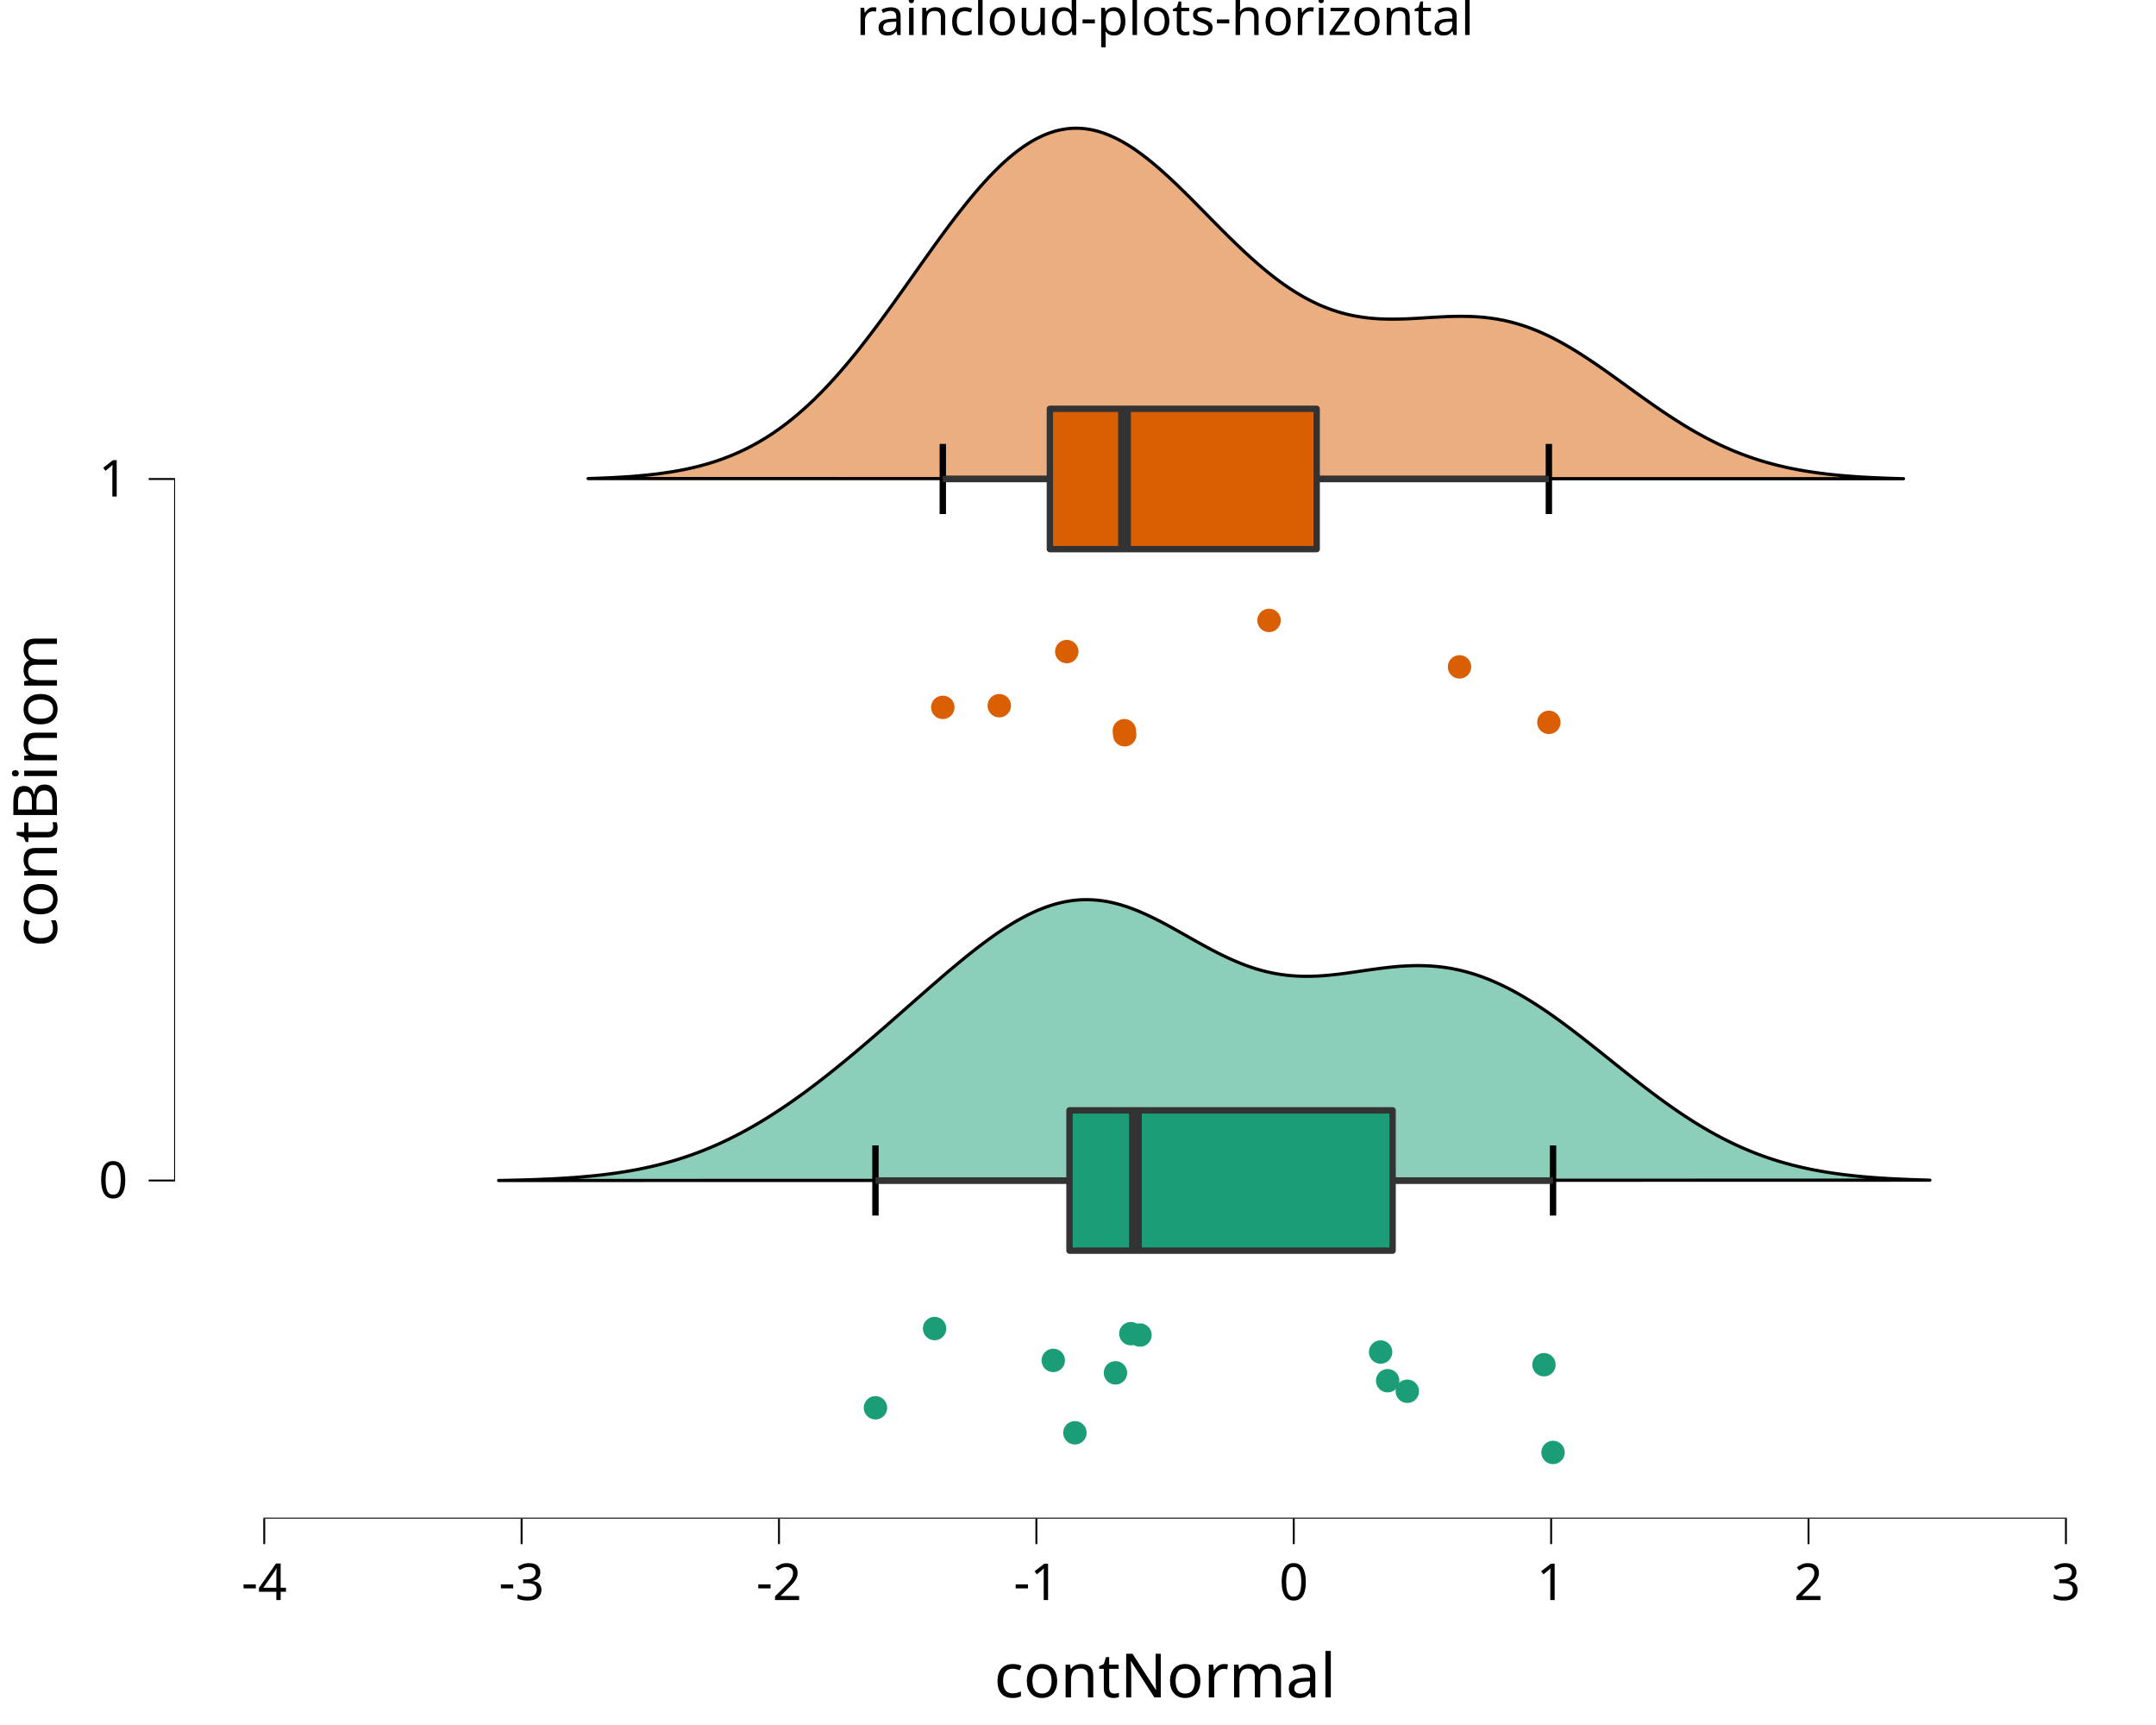
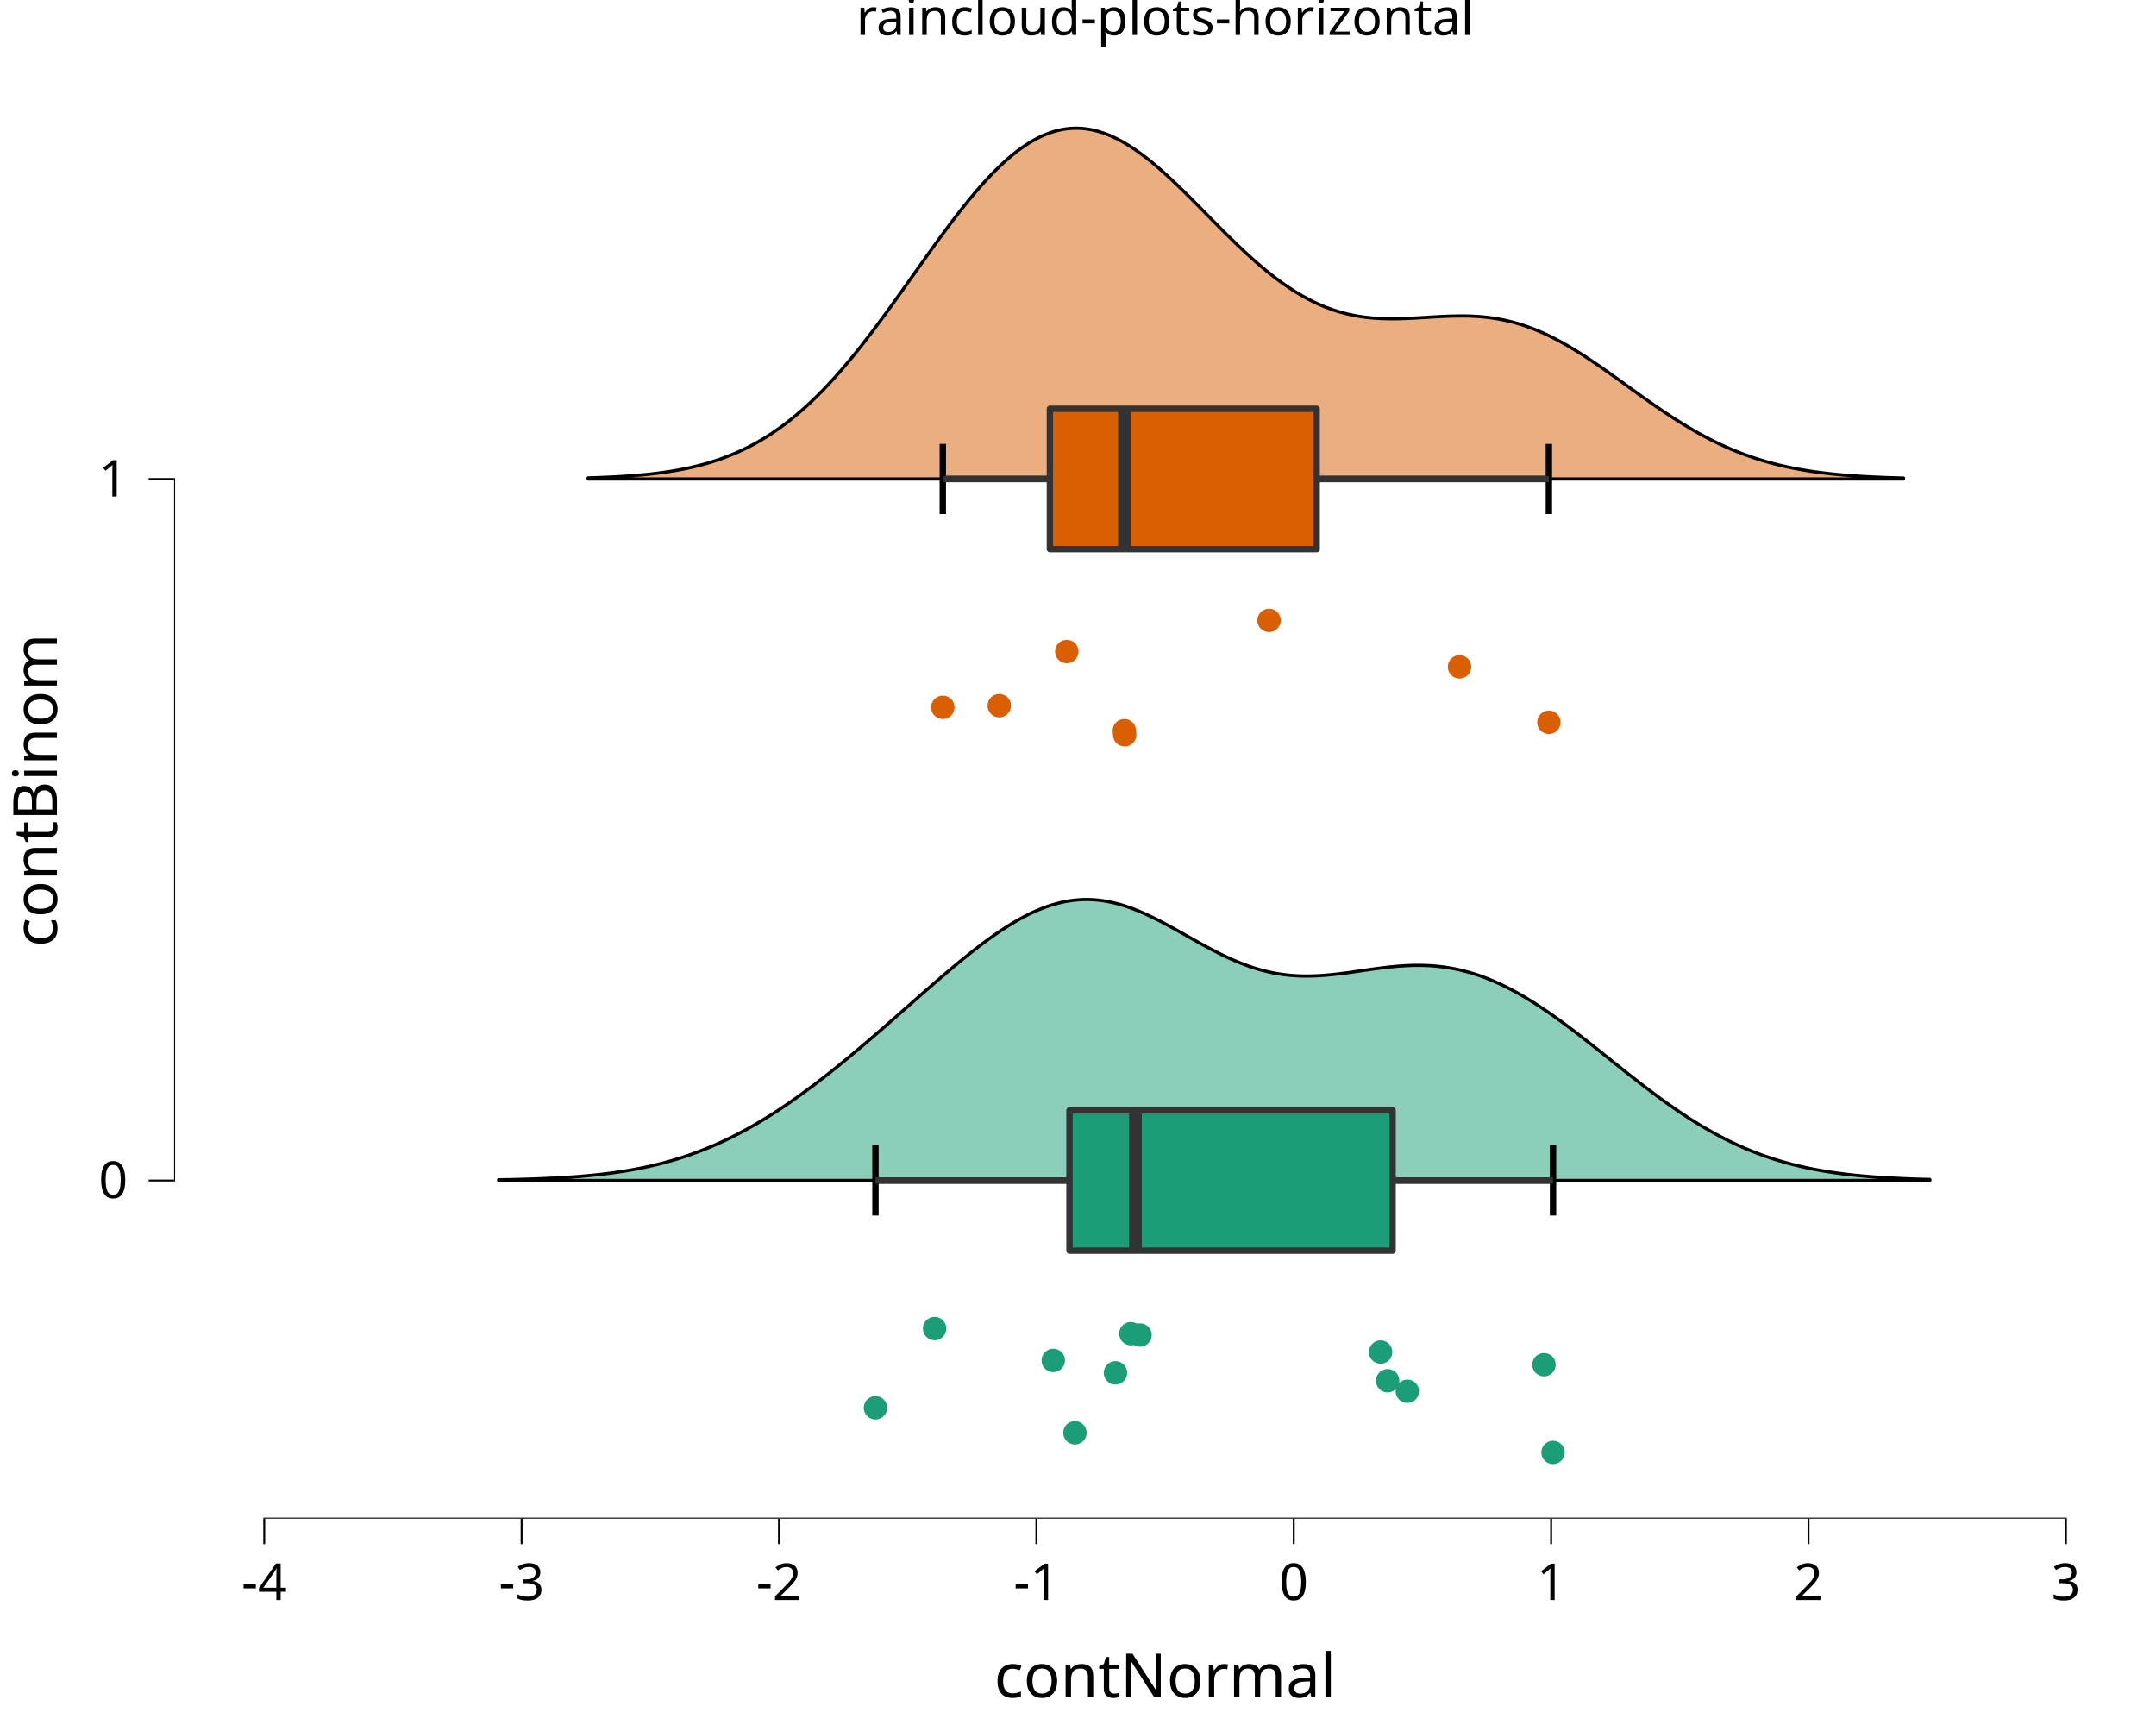
<svg xmlns="http://www.w3.org/2000/svg" class="svglite" data-engine-version="2.0" width="720.00pt" height="576.00pt" viewBox="0 0 720.00 576.00">
  <defs>
    <style type="text/css">
    .svglite line, .svglite polyline, .svglite polygon, .svglite path, .svglite rect, .svglite circle {
      fill: none;
      stroke: #000000;
      stroke-linecap: round;
      stroke-linejoin: round;
      stroke-miterlimit: 10.00;
    }
  </style>
  </defs>
  <rect width="100%" height="100%" style="stroke: none; fill: #FFFFFF;" />
  <defs>
    <clipPath id="cpMC4wMHw3MjAuMDB8MC4wMHw1NzYuMDA=">
      <rect x="0.00" y="0.00" width="720.00" height="576.00" />
    </clipPath>
  </defs>
  <g clip-path="url(#cpMC4wMHw3MjAuMDB8MC4wMHw1NzYuMDA=)">
    <rect x="0.00" y="0.00" width="720.00" height="576.00" style="stroke-width: 10.67; stroke: none;" />
  </g>
  <defs>
    <clipPath id="cpNTguMTV8NzIwLjAwfDIwLjcxfDUwNy4wOQ==">
      <rect x="58.15" y="20.71" width="661.85" height="486.39" />
    </clipPath>
  </defs>
  <g clip-path="url(#cpNTguMTV8NzIwLjAwfDIwLjcxfDUwNy4wOQ==)">
    <rect x="58.15" y="20.71" width="661.85" height="486.39" style="stroke-width: 10.67; stroke: none;" />
    <circle cx="517.25" cy="241.20" r="3.56" style="stroke-width: 0.71; stroke: #D95F02; fill: #D95F02;" />
    <circle cx="314.85" cy="236.20" r="3.56" style="stroke-width: 0.71; stroke: #D95F02; fill: #D95F02;" />
    <circle cx="463.41" cy="461.04" r="3.56" style="stroke-width: 0.71; stroke: #1B9E77; fill: #1B9E77;" />
    <circle cx="377.65" cy="445.33" r="3.56" style="stroke-width: 0.71; stroke: #1B9E77; fill: #1B9E77;" />
    <circle cx="358.97" cy="478.43" r="3.56" style="stroke-width: 0.71; stroke: #1B9E77; fill: #1B9E77;" />
    <circle cx="380.70" cy="445.79" r="3.56" style="stroke-width: 0.71; stroke: #1B9E77; fill: #1B9E77;" />
    <circle cx="312.11" cy="443.62" r="3.56" style="stroke-width: 0.71; stroke: #1B9E77; fill: #1B9E77;" />
    <circle cx="487.41" cy="222.68" r="3.56" style="stroke-width: 0.71; stroke: #D95F02; fill: #D95F02;" />
    <circle cx="372.51" cy="458.41" r="3.56" style="stroke-width: 0.71; stroke: #1B9E77; fill: #1B9E77;" />
    <circle cx="518.64" cy="484.99" r="3.56" style="stroke-width: 0.71; stroke: #1B9E77; fill: #1B9E77;" />
    <circle cx="375.47" cy="243.99" r="3.56" style="stroke-width: 0.71; stroke: #D95F02; fill: #D95F02;" />
    <circle cx="375.59" cy="245.36" r="3.56" style="stroke-width: 0.71; stroke: #D95F02; fill: #D95F02;" />
    <circle cx="515.61" cy="455.69" r="3.56" style="stroke-width: 0.71; stroke: #1B9E77; fill: #1B9E77;" />
    <circle cx="333.71" cy="235.64" r="3.56" style="stroke-width: 0.71; stroke: #D95F02; fill: #D95F02;" />
    <circle cx="356.25" cy="217.57" r="3.56" style="stroke-width: 0.71; stroke: #D95F02; fill: #D95F02;" />
    <circle cx="469.98" cy="464.56" r="3.56" style="stroke-width: 0.71; stroke: #1B9E77; fill: #1B9E77;" />
    <circle cx="351.74" cy="454.26" r="3.56" style="stroke-width: 0.71; stroke: #1B9E77; fill: #1B9E77;" />
    <circle cx="423.80" cy="207.17" r="3.56" style="stroke-width: 0.71; stroke: #D95F02; fill: #D95F02;" />
    <circle cx="292.36" cy="470.08" r="3.56" style="stroke-width: 0.71; stroke: #1B9E77; fill: #1B9E77;" />
    <circle cx="461.06" cy="451.46" r="3.56" style="stroke-width: 0.71; stroke: #1B9E77; fill: #1B9E77;" />
-     <polygon points="166.52,394.18 167.45,394.17 168.39,394.15 169.32,394.13 170.26,394.11 171.19,394.09 172.13,394.07 173.06,394.05 174.00,394.02 174.93,393.99 175.87,393.97 176.80,393.94 177.74,393.91 178.68,393.87 179.61,393.84 180.55,393.80 181.48,393.76 182.42,393.72 183.35,393.68 184.29,393.63 185.22,393.59 186.16,393.54 187.09,393.48 188.03,393.43 188.96,393.37 189.90,393.31 190.84,393.24 191.77,393.18 192.71,393.11 193.64,393.03 194.58,392.95 195.51,392.87 196.45,392.78 197.38,392.70 198.32,392.60 199.25,392.50 200.19,392.40 201.12,392.29 202.06,392.18 202.99,392.06 203.93,391.94 204.87,391.82 205.80,391.69 206.74,391.55 207.67,391.40 208.61,391.26 209.54,391.10 210.48,390.94 211.41,390.77 212.35,390.60 213.28,390.42 214.22,390.23 215.15,390.04 216.09,389.84 217.03,389.63 217.96,389.42 218.90,389.20 219.83,388.97 220.77,388.73 221.70,388.49 222.64,388.23 223.57,387.97 224.51,387.70 225.44,387.43 226.38,387.14 227.31,386.85 228.25,386.54 229.18,386.23 230.12,385.91 231.06,385.59 231.99,385.24 232.93,384.90 233.86,384.54 234.80,384.18 235.73,383.80 236.67,383.42 237.60,383.03 238.54,382.62 239.47,382.21 240.41,381.79 241.34,381.36 242.28,380.92 243.22,380.47 244.15,380.01 245.09,379.54 246.02,379.06 246.96,378.58 247.89,378.08 248.83,377.58 249.76,377.06 250.70,376.54 251.63,376.00 252.57,375.46 253.50,374.91 254.44,374.35 255.38,373.78 256.31,373.20 257.25,372.61 258.18,372.02 259.12,371.41 260.05,370.80 260.99,370.18 261.92,369.55 262.86,368.92 263.79,368.27 264.73,367.62 265.66,366.96 266.60,366.29 267.53,365.62 268.47,364.94 269.41,364.25 270.34,363.55 271.28,362.85 272.21,362.14 273.15,361.43 274.08,360.71 275.02,359.98 275.95,359.25 276.89,358.51 277.82,357.76 278.76,357.02 279.69,356.26 280.63,355.50 281.57,354.74 282.50,353.97 283.44,353.20 284.37,352.42 285.31,351.64 286.24,350.85 287.18,350.06 288.11,349.27 289.05,348.47 289.98,347.67 290.92,346.87 291.85,346.06 292.79,345.25 293.72,344.44 294.66,343.63 295.60,342.82 296.53,342.00 297.47,341.18 298.40,340.36 299.34,339.54 300.27,338.72 301.21,337.89 302.14,337.07 303.08,336.25 304.01,335.42 304.95,334.60 305.88,333.77 306.82,332.95 307.76,332.13 308.69,331.31 309.63,330.49 310.56,329.67 311.50,328.86 312.43,328.05 313.37,327.24 314.30,326.43 315.24,325.63 316.17,324.83 317.11,324.04 318.04,323.25 318.98,322.47 319.91,321.69 320.85,320.92 321.79,320.15 322.72,319.39 323.66,318.64 324.59,317.90 325.53,317.16 326.46,316.44 327.40,315.72 328.33,315.01 329.27,314.32 330.20,313.63 331.14,312.96 332.07,312.30 333.01,311.64 333.95,311.01 334.88,310.39 335.82,309.78 336.75,309.18 337.69,308.60 338.62,308.04 339.56,307.49 340.49,306.97 341.43,306.45 342.36,305.96 343.30,305.48 344.23,305.02 345.17,304.59 346.10,304.17 347.04,303.77 347.98,303.39 348.91,303.03 349.85,302.70 350.78,302.38 351.72,302.09 352.65,301.82 353.59,301.57 354.52,301.36 355.46,301.15 356.39,300.98 357.33,300.83 358.26,300.69 359.20,300.59 360.14,300.50 361.07,300.45 362.01,300.42 362.94,300.41 363.88,300.43 364.81,300.46 365.75,300.53 366.68,300.61 367.62,300.72 368.55,300.85 369.49,301.00 370.42,301.18 371.36,301.38 372.29,301.60 373.23,301.84 374.17,302.10 375.10,302.39 376.04,302.68 376.97,303.01 377.91,303.34 378.84,303.70 379.78,304.07 380.71,304.46 381.65,304.87 382.58,305.28 383.52,305.72 384.45,306.16 385.39,306.62 386.33,307.09 387.26,307.56 388.20,308.05 389.13,308.55 390.07,309.05 391.00,309.56 391.94,310.08 392.87,310.60 393.81,311.12 394.74,311.65 395.68,312.18 396.61,312.71 397.55,313.24 398.48,313.76 399.42,314.29 400.36,314.81 401.29,315.33 402.23,315.84 403.16,316.35 404.10,316.85 405.03,317.35 405.97,317.83 406.90,318.31 407.84,318.77 408.77,319.23 409.71,319.67 410.64,320.10 411.58,320.52 412.52,320.93 413.45,321.32 414.39,321.71 415.32,322.07 416.26,322.42 417.19,322.75 418.13,323.07 419.06,323.38 420.00,323.66 420.93,323.93 421.87,324.18 422.80,324.42 423.74,324.64 424.67,324.84 425.61,325.03 426.55,325.19 427.48,325.35 428.42,325.48 429.35,325.60 430.29,325.71 431.22,325.79 432.16,325.86 433.09,325.92 434.03,325.96 434.96,325.99 435.90,326.00 436.83,326.00 437.77,325.99 438.71,325.96 439.64,325.93 440.58,325.88 441.51,325.82 442.45,325.75 443.38,325.67 444.32,325.58 445.25,325.48 446.19,325.38 447.12,325.27 448.06,325.16 448.99,325.04 449.93,324.91 450.87,324.78 451.80,324.65 452.74,324.51 453.67,324.38 454.61,324.24 455.54,324.10 456.48,323.97 457.41,323.83 458.35,323.70 459.28,323.57 460.22,323.45 461.15,323.33 462.09,323.21 463.02,323.10 463.96,322.99 464.90,322.90 465.83,322.81 466.77,322.72 467.70,322.65 468.64,322.59 469.57,322.54 470.51,322.49 471.44,322.46 472.38,322.44 473.31,322.43 474.25,322.43 475.18,322.45 476.12,322.48 477.06,322.52 477.99,322.57 478.93,322.65 479.86,322.73 480.80,322.83 481.73,322.94 482.67,323.06 483.60,323.21 484.54,323.37 485.47,323.54 486.41,323.73 487.34,323.93 488.28,324.16 489.21,324.39 490.15,324.65 491.09,324.91 492.02,325.20 492.96,325.50 493.89,325.81 494.83,326.14 495.76,326.49 496.70,326.85 497.63,327.23 498.57,327.62 499.50,328.03 500.44,328.45 501.37,328.89 502.31,329.34 503.25,329.80 504.18,330.28 505.12,330.77 506.05,331.28 506.99,331.80 507.92,332.33 508.86,332.88 509.79,333.43 510.73,334.00 511.66,334.58 512.60,335.18 513.53,335.78 514.47,336.39 515.40,337.02 516.34,337.65 517.28,338.30 518.21,338.95 519.15,339.61 520.08,340.28 521.02,340.96 521.95,341.64 522.89,342.34 523.82,343.03 524.76,343.74 525.69,344.45 526.63,345.17 527.56,345.89 528.50,346.62 529.44,347.35 530.37,348.08 531.31,348.82 532.24,349.56 533.18,350.30 534.11,351.05 535.05,351.79 535.98,352.54 536.92,353.29 537.85,354.04 538.79,354.79 539.72,355.54 540.66,356.28 541.59,357.03 542.53,357.77 543.47,358.51 544.40,359.25 545.34,359.99 546.27,360.72 547.21,361.45 548.14,362.18 549.08,362.90 550.01,363.61 550.95,364.32 551.88,365.03 552.82,365.73 553.75,366.42 554.69,367.11 555.63,367.79 556.56,368.46 557.50,369.13 558.43,369.78 559.37,370.44 560.30,371.08 561.24,371.71 562.17,372.34 563.11,372.95 564.04,373.56 564.98,374.16 565.91,374.75 566.85,375.33 567.78,375.90 568.72,376.46 569.66,377.01 570.59,377.55 571.53,378.08 572.46,378.60 573.40,379.11 574.33,379.61 575.27,380.10 576.20,380.58 577.14,381.05 578.07,381.51 579.01,381.95 579.94,382.39 580.88,382.82 581.82,383.24 582.75,383.64 583.69,384.04 584.62,384.43 585.56,384.80 586.49,385.17 587.43,385.52 588.36,385.87 589.30,386.20 590.23,386.53 591.17,386.85 592.10,387.15 593.04,387.45 593.97,387.74 594.91,388.02 595.85,388.29 596.78,388.55 597.72,388.80 598.65,389.05 599.59,389.28 600.52,389.51 601.46,389.73 602.39,389.94 603.33,390.15 604.26,390.34 605.20,390.54 606.13,390.72 607.07,390.89 608.01,391.06 608.94,391.22 609.88,391.38 610.81,391.53 611.75,391.67 612.68,391.81 613.62,391.94 614.55,392.07 615.49,392.19 616.42,392.30 617.36,392.41 618.29,392.52 619.23,392.62 620.17,392.72 621.10,392.81 622.04,392.90 622.97,392.98 623.91,393.06 624.84,393.13 625.78,393.21 626.71,393.27 627.65,393.34 628.58,393.40 629.52,393.46 630.45,393.52 631.39,393.57 632.32,393.62 633.26,393.67 634.20,393.71 635.13,393.75 636.07,393.79 637.00,393.83 637.94,393.87 638.87,393.90 639.81,393.93 640.74,393.97 641.68,393.99 642.61,394.02 643.55,394.05 644.48,394.07 " style="stroke-width: 1.07; fill: #1B9E77; fill-opacity: 0.50;" />
-     <polygon points="196.41,159.80 197.27,159.77 198.13,159.75 198.99,159.72 199.85,159.69 200.71,159.65 201.57,159.62 202.43,159.58 203.29,159.54 204.15,159.50 205.01,159.46 205.87,159.41 206.73,159.36 207.59,159.31 208.45,159.26 209.31,159.20 210.17,159.14 211.03,159.08 211.89,159.01 212.75,158.94 213.61,158.86 214.47,158.78 215.33,158.70 216.19,158.61 217.05,158.52 217.91,158.43 218.77,158.33 219.62,158.22 220.48,158.11 221.34,157.99 222.20,157.87 223.06,157.74 223.92,157.61 224.78,157.47 225.64,157.32 226.50,157.17 227.36,157.01 228.22,156.84 229.08,156.67 229.94,156.48 230.80,156.29 231.66,156.09 232.52,155.88 233.38,155.67 234.24,155.44 235.10,155.21 235.96,154.97 236.82,154.72 237.68,154.45 238.54,154.18 239.40,153.90 240.26,153.60 241.12,153.30 241.97,152.98 242.83,152.65 243.69,152.32 244.55,151.96 245.41,151.60 246.27,151.22 247.13,150.84 247.99,150.43 248.85,150.02 249.71,149.59 250.57,149.15 251.43,148.70 252.29,148.22 253.15,147.74 254.01,147.24 254.87,146.73 255.73,146.21 256.59,145.66 257.45,145.10 258.31,144.53 259.17,143.94 260.03,143.34 260.89,142.71 261.75,142.08 262.61,141.43 263.47,140.76 264.33,140.08 265.18,139.38 266.04,138.67 266.90,137.93 267.76,137.18 268.62,136.42 269.48,135.64 270.34,134.84 271.20,134.03 272.06,133.20 272.92,132.35 273.78,131.49 274.64,130.62 275.50,129.73 276.36,128.82 277.22,127.90 278.08,126.96 278.94,126.01 279.80,125.04 280.66,124.06 281.52,123.06 282.38,122.06 283.24,121.03 284.10,120.00 284.96,118.95 285.82,117.89 286.68,116.82 287.54,115.73 288.39,114.63 289.25,113.52 290.11,112.41 290.97,111.28 291.83,110.14 292.69,109.00 293.55,107.84 294.41,106.68 295.27,105.50 296.13,104.33 296.99,103.14 297.85,101.95 298.71,100.76 299.57,99.55 300.43,98.35 301.29,97.14 302.15,95.93 303.01,94.72 303.87,93.50 304.73,92.29 305.59,91.07 306.45,89.86 307.31,88.64 308.17,87.43 309.03,86.22 309.89,85.02 310.75,83.81 311.60,82.62 312.46,81.42 313.32,80.24 314.18,79.06 315.04,77.89 315.90,76.72 316.76,75.57 317.62,74.42 318.48,73.29 319.34,72.16 320.20,71.06 321.06,69.96 321.92,68.87 322.78,67.80 323.64,66.74 324.50,65.70 325.36,64.67 326.22,63.66 327.08,62.67 327.94,61.70 328.80,60.74 329.66,59.80 330.52,58.89 331.38,57.99 332.24,57.12 333.10,56.27 333.95,55.43 334.81,54.63 335.67,53.84 336.53,53.08 337.39,52.34 338.25,51.63 339.11,50.95 339.97,50.28 340.83,49.65 341.69,49.03 342.55,48.45 343.41,47.90 344.27,47.37 345.13,46.87 345.99,46.39 346.85,45.96 347.71,45.54 348.57,45.15 349.43,44.80 350.29,44.46 351.15,44.17 352.01,43.90 352.87,43.66 353.73,43.45 354.59,43.27 355.45,43.13 356.31,43.00 357.16,42.91 358.02,42.85 358.88,42.82 359.74,42.82 360.60,42.84 361.46,42.90 362.32,42.98 363.18,43.10 364.04,43.24 364.90,43.41 365.76,43.61 366.62,43.83 367.48,44.09 368.34,44.37 369.20,44.68 370.06,45.02 370.92,45.37 371.78,45.76 372.64,46.17 373.50,46.60 374.36,47.06 375.22,47.54 376.08,48.05 376.94,48.57 377.80,49.12 378.66,49.69 379.52,50.28 380.37,50.89 381.23,51.52 382.09,52.17 382.95,52.83 383.81,53.52 384.67,54.21 385.53,54.93 386.39,55.66 387.25,56.40 388.11,57.16 388.97,57.93 389.83,58.71 390.69,59.50 391.55,60.31 392.41,61.12 393.27,61.94 394.13,62.78 394.99,63.62 395.85,64.46 396.71,65.31 397.57,66.17 398.43,67.03 399.29,67.90 400.15,68.77 401.01,69.64 401.87,70.51 402.73,71.38 403.58,72.25 404.44,73.13 405.30,74.00 406.16,74.87 407.02,75.73 407.88,76.60 408.74,77.45 409.60,78.31 410.46,79.16 411.32,80.00 412.18,80.84 413.04,81.67 413.90,82.49 414.76,83.30 415.62,84.11 416.48,84.90 417.34,85.69 418.20,86.47 419.06,87.23 419.92,87.98 420.78,88.72 421.64,89.45 422.50,90.17 423.36,90.87 424.22,91.56 425.08,92.24 425.93,92.90 426.79,93.55 427.65,94.18 428.51,94.80 429.37,95.40 430.23,95.99 431.09,96.56 431.95,97.11 432.81,97.65 433.67,98.17 434.53,98.69 435.39,99.17 436.25,99.65 437.11,100.10 437.97,100.54 438.83,100.97 439.69,101.37 440.55,101.77 441.41,102.14 442.27,102.49 443.13,102.83 443.99,103.16 444.85,103.47 445.71,103.75 446.57,104.03 447.43,104.29 448.29,104.53 449.14,104.76 450.00,104.97 450.86,105.17 451.72,105.35 452.58,105.52 453.44,105.67 454.30,105.81 455.16,105.94 456.02,106.05 456.88,106.16 457.74,106.24 458.60,106.32 459.46,106.39 460.32,106.44 461.18,106.49 462.04,106.52 462.90,106.54 463.76,106.56 464.62,106.56 465.48,106.56 466.34,106.55 467.20,106.54 468.06,106.52 468.92,106.49 469.78,106.46 470.64,106.42 471.50,106.38 472.35,106.33 473.21,106.29 474.07,106.24 474.93,106.18 475.79,106.13 476.65,106.08 477.51,106.03 478.37,105.97 479.23,105.92 480.09,105.88 480.95,105.83 481.81,105.79 482.67,105.75 483.53,105.71 484.39,105.68 485.25,105.66 486.11,105.64 486.97,105.63 487.83,105.62 488.69,105.63 489.55,105.64 490.41,105.66 491.27,105.68 492.13,105.72 492.99,105.77 493.85,105.83 494.71,105.89 495.56,105.97 496.42,106.06 497.28,106.17 498.14,106.28 499.00,106.41 499.86,106.54 500.72,106.70 501.58,106.86 502.44,107.03 503.30,107.23 504.16,107.43 505.02,107.65 505.88,107.88 506.74,108.13 507.60,108.39 508.46,108.66 509.32,108.95 510.18,109.24 511.04,109.56 511.90,109.89 512.76,110.23 513.62,110.58 514.48,110.95 515.34,111.33 516.20,111.73 517.06,112.13 517.91,112.55 518.77,112.98 519.63,113.43 520.49,113.88 521.35,114.35 522.21,114.83 523.07,115.32 523.93,115.82 524.79,116.32 525.65,116.85 526.51,117.37 527.37,117.91 528.23,118.46 529.09,119.01 529.95,119.57 530.81,120.14 531.67,120.72 532.53,121.30 533.39,121.89 534.25,122.48 535.11,123.08 535.97,123.68 536.83,124.29 537.69,124.90 538.55,125.51 539.41,126.13 540.27,126.75 541.12,127.37 541.98,127.99 542.84,128.61 543.70,129.23 544.56,129.85 545.42,130.47 546.28,131.09 547.14,131.71 548.00,132.33 548.86,132.94 549.72,133.55 550.58,134.16 551.44,134.76 552.30,135.36 553.16,135.96 554.02,136.55 554.88,137.14 555.74,137.72 556.60,138.29 557.46,138.86 558.32,139.42 559.18,139.98 560.04,140.53 560.90,141.07 561.76,141.61 562.62,142.14 563.48,142.66 564.33,143.17 565.19,143.67 566.05,144.17 566.91,144.65 567.77,145.13 568.63,145.60 569.49,146.07 570.35,146.52 571.21,146.96 572.07,147.40 572.93,147.82 573.79,148.24 574.65,148.65 575.51,149.04 576.37,149.44 577.23,149.81 578.09,150.19 578.95,150.55 579.81,150.90 580.67,151.24 581.53,151.58 582.39,151.90 583.25,152.22 584.11,152.53 584.97,152.82 585.83,153.11 586.69,153.40 587.54,153.67 588.40,153.94 589.26,154.19 590.12,154.44 590.98,154.68 591.84,154.91 592.70,155.14 593.56,155.36 594.42,155.57 595.28,155.77 596.14,155.97 597.00,156.16 597.86,156.34 598.72,156.51 599.58,156.68 600.44,156.84 601.30,157.00 602.16,157.15 603.02,157.30 603.88,157.43 604.74,157.57 605.60,157.69 606.46,157.82 607.32,157.94 608.18,158.05 609.04,158.16 609.89,158.26 610.75,158.36 611.61,158.45 612.47,158.54 613.33,158.63 614.19,158.71 615.05,158.79 615.91,158.86 616.77,158.93 617.63,159.00 618.49,159.07 619.35,159.13 620.21,159.19 621.07,159.24 621.93,159.30 622.79,159.35 623.65,159.39 624.51,159.44 625.37,159.48 626.23,159.52 627.09,159.56 627.95,159.60 628.81,159.63 629.67,159.66 630.53,159.70 631.39,159.72 632.25,159.75 633.10,159.78 633.96,159.80 634.82,159.83 635.68,159.85 " style="stroke-width: 1.07; fill: #D95F02; fill-opacity: 0.50;" />
+     <polygon points="166.52,393.95 167.45,393.94 168.39,393.92 169.32,393.90 170.26,393.88 171.19,393.86 172.13,393.84 173.06,393.82 174.00,393.79 174.93,393.77 175.87,393.74 176.80,393.71 177.74,393.68 178.68,393.65 179.61,393.61 180.55,393.58 181.48,393.54 182.42,393.50 183.35,393.45 184.29,393.41 185.22,393.36 186.16,393.31 187.09,393.26 188.03,393.20 188.96,393.14 189.90,393.08 190.84,393.02 191.77,392.95 192.71,392.88 193.64,392.80 194.58,392.73 195.51,392.64 196.45,392.56 197.38,392.47 198.32,392.38 199.25,392.28 200.19,392.18 201.12,392.07 202.06,391.96 202.99,391.84 203.93,391.72 204.87,391.59 205.80,391.46 206.74,391.32 207.67,391.18 208.61,391.03 209.54,390.88 210.48,390.72 211.41,390.55 212.35,390.38 213.28,390.20 214.22,390.01 215.15,389.82 216.09,389.62 217.03,389.41 217.96,389.20 218.90,388.98 219.83,388.75 220.77,388.51 221.70,388.27 222.64,388.02 223.57,387.76 224.51,387.49 225.44,387.21 226.38,386.93 227.31,386.63 228.25,386.33 229.18,386.02 230.12,385.70 231.06,385.37 231.99,385.03 232.93,384.69 233.86,384.33 234.80,383.97 235.73,383.60 236.67,383.21 237.60,382.82 238.54,382.42 239.47,382.01 240.41,381.59 241.34,381.16 242.28,380.72 243.22,380.27 244.15,379.81 245.09,379.34 246.02,378.87 246.96,378.38 247.89,377.88 248.83,377.38 249.76,376.87 250.70,376.34 251.63,375.81 252.57,375.27 253.50,374.72 254.44,374.16 255.38,373.59 256.31,373.01 257.25,372.43 258.18,371.83 259.12,371.23 260.05,370.62 260.99,370.00 261.92,369.37 262.86,368.74 263.79,368.09 264.73,367.44 265.66,366.78 266.60,366.12 267.53,365.45 268.47,364.76 269.41,364.08 270.34,363.38 271.28,362.68 272.21,361.98 273.15,361.26 274.08,360.54 275.02,359.82 275.95,359.09 276.89,358.35 277.82,357.61 278.76,356.86 279.69,356.11 280.63,355.35 281.57,354.59 282.50,353.82 283.44,353.05 284.37,352.27 285.31,351.49 286.24,350.71 287.18,349.92 288.11,349.13 289.05,348.33 289.98,347.53 290.92,346.73 291.85,345.93 292.79,345.12 293.72,344.31 294.66,343.50 295.60,342.69 296.53,341.87 297.47,341.05 298.40,340.24 299.34,339.42 300.27,338.60 301.21,337.77 302.14,336.95 303.08,336.13 304.01,335.31 304.95,334.49 305.88,333.66 306.82,332.84 307.76,332.02 308.69,331.20 309.63,330.39 310.56,329.57 311.50,328.76 312.43,327.95 313.37,327.14 314.30,326.34 315.24,325.54 316.17,324.74 317.11,323.95 318.04,323.16 318.98,322.38 319.91,321.60 320.85,320.83 321.79,320.07 322.72,319.31 323.66,318.56 324.59,317.82 325.53,317.08 326.46,316.36 327.40,315.65 328.33,314.94 329.27,314.25 330.20,313.56 331.14,312.89 332.07,312.23 333.01,311.58 333.95,310.94 334.88,310.32 335.82,309.71 336.75,309.12 337.69,308.54 338.62,307.98 339.56,307.43 340.49,306.91 341.43,306.40 342.36,305.90 343.30,305.43 344.23,304.96 345.17,304.53 346.10,304.11 347.04,303.72 347.98,303.34 348.91,302.98 349.85,302.65 350.78,302.33 351.72,302.04 352.65,301.78 353.59,301.53 354.52,301.31 355.46,301.10 356.39,300.93 357.33,300.78 358.26,300.65 359.20,300.55 360.14,300.46 361.07,300.41 362.01,300.37 362.94,300.36 363.88,300.38 364.81,300.41 365.75,300.48 366.68,300.56 367.62,300.67 368.55,300.80 369.49,300.96 370.42,301.14 371.36,301.33 372.29,301.55 373.23,301.79 374.17,302.05 375.10,302.34 376.04,302.63 376.97,302.96 377.91,303.29 378.84,303.65 379.78,304.02 380.71,304.41 381.65,304.81 382.58,305.23 383.52,305.66 384.45,306.10 385.39,306.56 386.33,307.03 387.26,307.50 388.20,307.99 389.13,308.49 390.07,308.99 391.00,309.50 391.94,310.01 392.87,310.54 393.81,311.06 394.74,311.58 395.68,312.11 396.61,312.64 397.55,313.17 398.48,313.69 399.42,314.22 400.36,314.74 401.29,315.26 402.23,315.77 403.16,316.28 404.10,316.77 405.03,317.27 405.97,317.75 406.90,318.22 407.84,318.69 408.77,319.14 409.71,319.59 410.64,320.02 411.58,320.44 412.52,320.85 413.45,321.24 414.39,321.62 415.32,321.98 416.26,322.33 417.19,322.66 418.13,322.98 419.06,323.29 420.00,323.57 420.93,323.84 421.87,324.09 422.80,324.32 423.74,324.55 424.67,324.74 425.61,324.93 426.55,325.10 427.48,325.25 428.42,325.39 429.35,325.50 430.29,325.61 431.22,325.70 432.16,325.77 433.09,325.83 434.03,325.87 434.96,325.90 435.90,325.91 436.83,325.91 437.77,325.89 438.71,325.87 439.64,325.83 440.58,325.78 441.51,325.72 442.45,325.65 443.38,325.57 444.32,325.49 445.25,325.39 446.19,325.29 447.12,325.18 448.06,325.06 448.99,324.94 449.93,324.82 450.87,324.69 451.80,324.55 452.74,324.42 453.67,324.29 454.61,324.15 455.54,324.01 456.48,323.88 457.41,323.74 458.35,323.61 459.28,323.48 460.22,323.36 461.15,323.24 462.09,323.12 463.02,323.01 463.96,322.90 464.90,322.81 465.83,322.72 466.77,322.63 467.70,322.57 468.64,322.50 469.57,322.45 470.51,322.41 471.44,322.37 472.38,322.35 473.31,322.34 474.25,322.35 475.18,322.36 476.12,322.39 477.06,322.43 477.99,322.48 478.93,322.56 479.86,322.64 480.80,322.74 481.73,322.85 482.67,322.97 483.60,323.12 484.54,323.28 485.47,323.45 486.41,323.64 487.34,323.84 488.28,324.07 489.21,324.30 490.15,324.55 491.09,324.82 492.02,325.10 492.96,325.40 493.89,325.71 494.83,326.05 495.76,326.39 496.70,326.75 497.63,327.13 498.57,327.52 499.50,327.93 500.44,328.35 501.37,328.78 502.31,329.24 503.25,329.70 504.18,330.18 505.12,330.67 506.05,331.18 506.99,331.69 507.92,332.22 508.86,332.77 509.79,333.32 510.73,333.89 511.66,334.47 512.60,335.06 513.53,335.67 514.47,336.28 515.40,336.90 516.34,337.53 517.28,338.18 518.21,338.83 519.15,339.49 520.08,340.16 521.02,340.83 521.95,341.52 522.89,342.21 523.82,342.91 524.76,343.61 525.69,344.32 526.63,345.04 527.56,345.76 528.50,346.48 529.44,347.21 530.37,347.94 531.31,348.68 532.24,349.42 533.18,350.16 534.11,350.90 535.05,351.65 535.98,352.40 536.92,353.14 537.85,353.89 538.79,354.64 539.72,355.38 540.66,356.13 541.59,356.87 542.53,357.62 543.47,358.36 544.40,359.09 545.34,359.83 546.27,360.56 547.21,361.29 548.14,362.01 549.08,362.73 550.01,363.44 550.95,364.15 551.88,364.86 552.82,365.56 553.75,366.25 554.69,366.93 555.63,367.61 556.56,368.28 557.50,368.95 558.43,369.60 559.37,370.25 560.30,370.89 561.24,371.53 562.17,372.15 563.11,372.76 564.04,373.37 564.98,373.97 565.91,374.56 566.85,375.14 567.78,375.70 568.72,376.27 569.66,376.81 570.59,377.35 571.53,377.88 572.46,378.40 573.40,378.91 574.33,379.41 575.27,379.90 576.20,380.38 577.14,380.85 578.07,381.30 579.01,381.75 579.94,382.19 580.88,382.61 581.82,383.03 582.75,383.44 583.69,383.83 584.62,384.22 585.56,384.59 586.49,384.96 587.43,385.31 588.36,385.65 589.30,385.99 590.23,386.31 591.17,386.63 592.10,386.94 593.04,387.23 593.97,387.52 594.91,387.80 595.85,388.07 596.78,388.33 597.72,388.59 598.65,388.83 599.59,389.06 600.52,389.29 601.46,389.51 602.39,389.72 603.33,389.93 604.26,390.12 605.20,390.32 606.13,390.50 607.07,390.67 608.01,390.84 608.94,391.00 609.88,391.16 610.81,391.31 611.75,391.45 612.68,391.59 613.62,391.72 614.55,391.84 615.49,391.96 616.42,392.08 617.36,392.19 618.29,392.29 619.23,392.40 620.17,392.49 621.10,392.58 622.04,392.67 622.97,392.75 623.91,392.83 624.84,392.91 625.78,392.98 626.71,393.05 627.65,393.11 628.58,393.18 629.52,393.23 630.45,393.29 631.39,393.34 632.32,393.39 633.26,393.44 634.20,393.48 635.13,393.53 636.07,393.57 637.00,393.61 637.94,393.64 638.87,393.68 639.81,393.71 640.74,393.74 641.68,393.77 642.61,393.79 643.55,393.82 644.48,393.84 644.48,394.18 640.72,394.18 636.96,394.18 633.19,394.18 629.43,394.18 625.67,394.18 621.90,394.18 618.14,394.18 614.38,394.18 610.61,394.18 606.85,394.18 603.09,394.18 599.32,394.18 595.56,394.18 591.79,394.18 588.03,394.18 584.27,394.18 580.50,394.18 576.74,394.18 572.98,394.18 569.21,394.18 565.45,394.18 561.69,394.18 557.92,394.18 554.16,394.18 550.40,394.18 546.63,394.18 542.87,394.18 539.11,394.18 535.34,394.18 531.58,394.18 527.81,394.18 524.05,394.18 520.29,394.18 516.52,394.18 512.76,394.18 509.00,394.18 505.23,394.18 501.47,394.18 497.71,394.18 493.94,394.18 490.18,394.18 486.42,394.18 482.65,394.18 478.89,394.18 475.13,394.18 471.36,394.18 467.60,394.18 463.83,394.18 460.07,394.18 456.31,394.18 452.54,394.18 448.78,394.18 445.02,394.18 441.25,394.18 437.49,394.18 433.73,394.18 429.96,394.18 426.20,394.18 422.44,394.18 418.67,394.18 414.91,394.18 411.15,394.18 407.38,394.18 403.62,394.18 399.85,394.18 396.09,394.18 392.33,394.18 388.56,394.18 384.80,394.18 381.04,394.18 377.27,394.18 373.51,394.18 369.75,394.18 365.98,394.18 362.22,394.18 358.46,394.18 354.69,394.18 350.93,394.18 347.17,394.18 343.40,394.18 339.64,394.18 335.87,394.18 332.11,394.18 328.35,394.18 324.58,394.18 320.82,394.18 317.06,394.18 313.29,394.18 309.53,394.18 305.77,394.18 302.00,394.18 298.24,394.18 294.48,394.18 290.71,394.18 286.95,394.18 283.19,394.18 279.42,394.18 275.66,394.18 271.89,394.18 268.13,394.18 264.37,394.18 260.60,394.18 256.84,394.18 253.08,394.18 249.31,394.18 245.55,394.18 241.79,394.18 238.02,394.18 234.26,394.18 230.50,394.18 226.73,394.18 222.97,394.18 219.21,394.18 215.44,394.18 211.68,394.18 207.91,394.18 204.15,394.18 200.39,394.18 196.62,394.18 192.86,394.18 189.10,394.18 185.33,394.18 181.57,394.18 177.81,394.18 174.04,394.18 170.28,394.18 166.52,394.18 " style="stroke-width: 1.07; fill: #1B9E77; fill-opacity: 0.50;" />
+     <polygon points="196.41,159.57 197.27,159.54 198.13,159.52 198.99,159.49 199.85,159.46 200.71,159.43 201.57,159.39 202.43,159.35 203.29,159.32 204.15,159.27 205.01,159.23 205.87,159.19 206.73,159.14 207.59,159.08 208.45,159.03 209.31,158.97 210.17,158.91 211.03,158.85 211.89,158.78 212.75,158.71 213.61,158.64 214.47,158.56 215.33,158.48 216.19,158.39 217.05,158.30 217.91,158.20 218.77,158.10 219.62,157.99 220.48,157.88 221.34,157.77 222.20,157.65 223.06,157.52 223.92,157.38 224.78,157.25 225.64,157.10 226.50,156.94 227.36,156.78 228.22,156.62 229.08,156.44 229.94,156.26 230.80,156.07 231.66,155.87 232.52,155.66 233.38,155.45 234.24,155.22 235.10,154.99 235.96,154.75 236.82,154.50 237.68,154.24 238.54,153.96 239.40,153.68 240.26,153.39 241.12,153.08 241.97,152.77 242.83,152.44 243.69,152.10 244.55,151.75 245.41,151.39 246.27,151.01 247.13,150.63 247.99,150.22 248.85,149.81 249.71,149.39 250.57,148.94 251.43,148.49 252.29,148.02 253.15,147.54 254.01,147.04 254.87,146.53 255.73,146.00 256.59,145.46 257.45,144.90 258.31,144.33 259.17,143.74 260.03,143.14 260.89,142.52 261.75,141.89 262.61,141.24 263.47,140.57 264.33,139.89 265.18,139.19 266.04,138.48 266.90,137.74 267.76,137.00 268.62,136.24 269.48,135.46 270.34,134.66 271.20,133.85 272.06,133.03 272.92,132.18 273.78,131.32 274.64,130.45 275.50,129.56 276.36,128.66 277.22,127.73 278.08,126.80 278.94,125.85 279.80,124.88 280.66,123.90 281.52,122.91 282.38,121.90 283.24,120.88 284.10,119.85 284.96,118.80 285.82,117.74 286.68,116.67 287.54,115.59 288.39,114.49 289.25,113.39 290.11,112.27 290.97,111.15 291.83,110.01 292.69,108.87 293.55,107.71 294.41,106.55 295.27,105.38 296.13,104.21 296.99,103.03 297.85,101.84 298.71,100.64 299.57,99.44 300.43,98.24 301.29,97.04 302.15,95.83 303.01,94.62 303.87,93.41 304.73,92.19 305.59,90.98 306.45,89.77 307.31,88.55 308.17,87.35 309.03,86.14 309.89,84.93 310.75,83.73 311.60,82.54 312.46,81.35 313.32,80.16 314.18,78.99 315.04,77.82 315.90,76.66 316.76,75.51 317.62,74.36 318.48,73.23 319.34,72.11 320.20,71.00 321.06,69.90 321.92,68.82 322.78,67.75 323.64,66.69 324.50,65.66 325.36,64.63 326.22,63.62 327.08,62.63 327.94,61.66 328.80,60.71 329.66,59.77 330.52,58.86 331.38,57.96 332.24,57.09 333.10,56.24 333.95,55.41 334.81,54.61 335.67,53.82 336.53,53.06 337.39,52.33 338.25,51.61 339.11,50.93 339.97,50.26 340.83,49.63 341.69,49.02 342.55,48.44 343.41,47.89 344.27,47.36 345.13,46.87 345.99,46.39 346.85,45.95 347.71,45.54 348.57,45.15 349.43,44.80 350.29,44.46 351.15,44.17 352.01,43.90 352.87,43.66 353.73,43.45 354.59,43.27 355.45,43.12 356.31,43.00 357.16,42.91 358.02,42.85 358.88,42.82 359.74,42.82 360.60,42.84 361.46,42.90 362.32,42.98 363.18,43.10 364.04,43.24 364.90,43.41 365.76,43.61 366.62,43.83 367.48,44.09 368.34,44.37 369.20,44.68 370.06,45.01 370.92,45.36 371.78,45.76 372.64,46.16 373.50,46.60 374.36,47.05 375.22,47.53 376.08,48.04 376.94,48.56 377.80,49.11 378.66,49.68 379.52,50.27 380.37,50.88 381.23,51.50 382.09,52.15 382.95,52.81 383.81,53.49 384.67,54.19 385.53,54.90 386.39,55.63 387.25,56.37 388.11,57.13 388.97,57.90 389.83,58.68 390.69,59.47 391.55,60.27 392.41,61.09 393.27,61.91 394.13,62.74 394.99,63.58 395.85,64.42 396.71,65.27 397.57,66.12 398.43,66.98 399.29,67.85 400.15,68.71 401.01,69.58 401.87,70.45 402.73,71.33 403.58,72.20 404.44,73.07 405.30,73.94 406.16,74.80 407.02,75.67 407.88,76.53 408.74,77.39 409.60,78.24 410.46,79.09 411.32,79.93 412.18,80.77 413.04,81.59 413.90,82.41 414.76,83.22 415.62,84.03 416.48,84.82 417.34,85.60 418.20,86.38 419.06,87.14 419.92,87.89 420.78,88.63 421.64,89.36 422.50,90.08 423.36,90.78 424.22,91.47 425.08,92.14 425.93,92.80 426.79,93.45 427.65,94.08 428.51,94.70 429.37,95.30 430.23,95.89 431.09,96.45 431.95,97.01 432.81,97.55 433.67,98.07 434.53,98.58 435.39,99.06 436.25,99.54 437.11,99.99 437.97,100.43 438.83,100.86 439.69,101.26 440.55,101.65 441.41,102.02 442.27,102.38 443.13,102.72 443.99,103.04 444.85,103.35 445.71,103.64 446.57,103.91 447.43,104.17 448.29,104.41 449.14,104.64 450.00,104.85 450.86,105.05 451.72,105.23 452.58,105.40 453.44,105.55 454.30,105.69 455.16,105.82 456.02,105.93 456.88,106.03 457.74,106.12 458.60,106.20 459.46,106.26 460.32,106.32 461.18,106.36 462.04,106.39 462.90,106.42 463.76,106.43 464.62,106.44 465.48,106.44 466.34,106.43 467.20,106.42 468.06,106.39 468.92,106.37 469.78,106.33 470.64,106.30 471.50,106.26 472.35,106.21 473.21,106.16 474.07,106.11 474.93,106.06 475.79,106.01 476.65,105.96 477.51,105.90 478.37,105.85 479.23,105.80 480.09,105.75 480.95,105.71 481.81,105.66 482.67,105.63 483.53,105.59 484.39,105.56 485.25,105.54 486.11,105.52 486.97,105.51 487.83,105.50 488.69,105.50 489.55,105.51 490.41,105.53 491.27,105.56 492.13,105.60 492.99,105.65 493.85,105.70 494.71,105.77 495.56,105.85 496.42,105.94 497.28,106.04 498.14,106.15 499.00,106.28 499.86,106.42 500.72,106.57 501.58,106.74 502.44,106.91 503.30,107.10 504.16,107.31 505.02,107.52 505.88,107.76 506.74,108.00 507.60,108.26 508.46,108.53 509.32,108.82 510.18,109.12 511.04,109.43 511.90,109.76 512.76,110.09 513.62,110.45 514.48,110.82 515.34,111.20 516.20,111.59 517.06,112.00 517.91,112.42 518.77,112.84 519.63,113.29 520.49,113.74 521.35,114.21 522.21,114.69 523.07,115.17 523.93,115.68 524.79,116.18 525.65,116.70 526.51,117.23 527.37,117.76 528.23,118.31 529.09,118.86 529.95,119.42 530.81,119.99 531.67,120.57 532.53,121.15 533.39,121.73 534.25,122.33 535.11,122.92 535.97,123.53 536.83,124.13 537.69,124.74 538.55,125.35 539.41,125.97 540.27,126.58 541.12,127.20 541.98,127.82 542.84,128.44 543.70,129.06 544.56,129.68 545.42,130.30 546.28,130.92 547.14,131.54 548.00,132.15 548.86,132.76 549.72,133.37 550.58,133.98 551.44,134.58 552.30,135.18 553.16,135.78 554.02,136.37 554.88,136.95 555.74,137.53 556.60,138.11 557.46,138.67 558.32,139.24 559.18,139.79 560.04,140.34 560.90,140.88 561.76,141.42 562.62,141.94 563.48,142.46 564.33,142.97 565.19,143.48 566.05,143.97 566.91,144.46 567.77,144.94 568.63,145.40 569.49,145.86 570.35,146.32 571.21,146.76 572.07,147.19 572.93,147.62 573.79,148.03 574.65,148.44 575.51,148.84 576.37,149.23 577.23,149.60 578.09,149.98 578.95,150.34 579.81,150.69 580.67,151.03 581.53,151.36 582.39,151.69 583.25,152.00 584.11,152.31 584.97,152.61 585.83,152.90 586.69,153.18 587.54,153.45 588.40,153.72 589.26,153.97 590.12,154.22 590.98,154.46 591.84,154.69 592.70,154.92 593.56,155.14 594.42,155.35 595.28,155.55 596.14,155.74 597.00,155.94 597.86,156.11 598.72,156.29 599.58,156.46 600.44,156.62 601.30,156.78 602.16,156.93 603.02,157.07 603.88,157.21 604.74,157.34 605.60,157.47 606.46,157.59 607.32,157.71 608.18,157.82 609.04,157.93 609.89,158.03 610.75,158.13 611.61,158.23 612.47,158.32 613.33,158.40 614.19,158.48 615.05,158.56 615.91,158.64 616.77,158.71 617.63,158.78 618.49,158.84 619.35,158.90 620.21,158.96 621.07,159.02 621.93,159.07 622.79,159.12 623.65,159.17 624.51,159.21 625.37,159.25 626.23,159.29 627.09,159.33 627.95,159.37 628.81,159.40 629.67,159.44 630.53,159.47 631.39,159.50 632.25,159.52 633.10,159.55 633.96,159.58 634.82,159.60 635.68,159.62 635.68,159.94 632.22,159.94 628.77,159.94 625.31,159.94 621.85,159.94 618.39,159.94 614.93,159.94 611.47,159.94 608.01,159.94 604.55,159.94 601.10,159.94 597.64,159.94 594.18,159.94 590.72,159.94 587.26,159.94 583.80,159.94 580.34,159.94 576.88,159.94 573.43,159.94 569.97,159.94 566.51,159.94 563.05,159.94 559.59,159.94 556.13,159.94 552.67,159.94 549.21,159.94 545.75,159.94 542.30,159.94 538.84,159.94 535.38,159.94 531.92,159.94 528.46,159.94 525.00,159.94 521.54,159.94 518.08,159.94 514.63,159.94 511.17,159.94 507.71,159.94 504.25,159.94 500.79,159.94 497.33,159.94 493.87,159.94 490.41,159.94 486.95,159.94 483.50,159.94 480.04,159.94 476.58,159.94 473.12,159.94 469.66,159.94 466.20,159.94 462.74,159.94 459.28,159.94 455.83,159.94 452.37,159.94 448.91,159.94 445.45,159.94 441.99,159.94 438.53,159.94 435.07,159.94 431.61,159.94 428.16,159.94 424.70,159.94 421.24,159.94 417.78,159.94 414.32,159.94 410.86,159.94 407.40,159.94 403.94,159.94 400.48,159.94 397.03,159.94 393.57,159.94 390.11,159.94 386.65,159.94 383.19,159.94 379.73,159.94 376.27,159.94 372.81,159.94 369.36,159.94 365.90,159.94 362.44,159.94 358.98,159.94 355.52,159.94 352.06,159.94 348.60,159.94 345.14,159.94 341.68,159.94 338.23,159.94 334.77,159.94 331.31,159.94 327.85,159.94 324.39,159.94 320.93,159.94 317.47,159.94 314.01,159.94 310.56,159.94 307.10,159.94 303.64,159.94 300.18,159.94 296.72,159.94 293.26,159.94 289.80,159.94 286.34,159.94 282.89,159.94 279.43,159.94 275.97,159.94 272.51,159.94 269.05,159.94 265.59,159.94 262.13,159.94 258.67,159.94 255.21,159.94 251.76,159.94 248.30,159.94 244.84,159.94 241.38,159.94 237.92,159.94 234.46,159.94 231.00,159.94 227.54,159.94 224.09,159.94 220.63,159.94 217.17,159.94 213.71,159.94 210.25,159.94 206.79,159.94 203.33,159.94 199.87,159.94 196.41,159.94 " style="stroke-width: 1.07; fill: #D95F02; fill-opacity: 0.50;" />
    <polyline points="518.64,405.89 518.64,382.47 " style="stroke-width: 2.13; stroke-linecap: butt;" />
    <polyline points="518.64,394.18 292.36,394.18 " style="stroke-width: 2.13; stroke-linecap: butt;" />
    <polyline points="292.36,405.89 292.36,382.47 " style="stroke-width: 2.13; stroke-linecap: butt;" />
    <polyline points="517.25,171.65 517.25,148.23 " style="stroke-width: 2.13; stroke-linecap: butt;" />
    <polyline points="517.25,159.94 314.85,159.94 " style="stroke-width: 2.13; stroke-linecap: butt;" />
    <polyline points="314.85,171.65 314.85,148.23 " style="stroke-width: 2.13; stroke-linecap: butt;" />
    <line x1="465.06" y1="394.18" x2="518.64" y2="394.18" style="stroke-width: 2.13; stroke: #333333; stroke-linecap: butt;" />
    <line x1="357.16" y1="394.18" x2="292.36" y2="394.18" style="stroke-width: 2.13; stroke: #333333; stroke-linecap: butt;" />
    <polygon points="465.06,417.61 357.16,417.61 357.16,370.76 465.06,370.76 465.06,417.61 " style="stroke-width: 2.13; stroke: #333333; fill: #1B9E77;" />
    <line x1="379.18" y1="417.61" x2="379.18" y2="370.76" style="stroke-width: 4.27; stroke: #333333; stroke-linecap: butt;" />
    <line x1="439.70" y1="159.94" x2="517.25" y2="159.94" style="stroke-width: 2.13; stroke: #333333; stroke-linecap: butt;" />
    <line x1="350.61" y1="159.94" x2="314.85" y2="159.94" style="stroke-width: 2.13; stroke: #333333; stroke-linecap: butt;" />
    <polygon points="439.70,183.36 350.61,183.36 350.61,136.51 439.70,136.51 439.70,183.36 " style="stroke-width: 2.13; stroke: #333333; fill: #D95F02;" />
    <line x1="375.53" y1="183.36" x2="375.53" y2="136.51" style="stroke-width: 4.27; stroke: #333333; stroke-linecap: butt;" />
    <line x1="87.92" y1="507.09" x2="690.23" y2="507.09" style="stroke-width: 0.64; stroke-linecap: butt;" />
    <line x1="58.15" y1="394.50" x2="58.15" y2="159.62" style="stroke-width: 0.64; stroke-linecap: butt;" />
    <rect x="58.15" y="20.71" width="661.85" height="486.39" style="stroke-width: 0.00; stroke: none;" />
  </g>
  <g clip-path="url(#cpMC4wMHw3MjAuMDB8MC4wMHw1NzYuMDA=)">
    <polyline points="58.15,507.09 58.15,20.71 " style="stroke-width: 0.00; stroke: none; stroke-linecap: butt;" />
    <text x="42.67" y="165.79" text-anchor="end" style="font-size: 17.00px; font-family: sans;" textLength="9.46px" lengthAdjust="spacingAndGlyphs">1</text>
    <text x="42.67" y="400.03" text-anchor="end" style="font-size: 17.00px; font-family: sans;" textLength="9.46px" lengthAdjust="spacingAndGlyphs">0</text>
    <polyline points="49.65,159.94 58.15,159.94 " style="stroke-width: 0.64; stroke-linecap: butt;" />
    <polyline points="49.65,394.18 58.15,394.18 " style="stroke-width: 0.64; stroke-linecap: butt;" />
    <polyline points="58.15,507.09 720.00,507.09 " style="stroke-width: 0.00; stroke: none; stroke-linecap: butt;" />
    <polyline points="88.24,515.60 88.24,507.09 " style="stroke-width: 0.64; stroke-linecap: butt;" />
    <polyline points="174.19,515.60 174.19,507.09 " style="stroke-width: 0.64; stroke-linecap: butt;" />
    <polyline points="260.14,515.60 260.14,507.09 " style="stroke-width: 0.64; stroke-linecap: butt;" />
    <polyline points="346.10,515.60 346.10,507.09 " style="stroke-width: 0.64; stroke-linecap: butt;" />
    <polyline points="432.05,515.60 432.05,507.09 " style="stroke-width: 0.64; stroke-linecap: butt;" />
    <polyline points="518.01,515.60 518.01,507.09 " style="stroke-width: 0.64; stroke-linecap: butt;" />
    <polyline points="603.96,515.60 603.96,507.09 " style="stroke-width: 0.64; stroke-linecap: butt;" />
    <polyline points="689.92,515.60 689.92,507.09 " style="stroke-width: 0.64; stroke-linecap: butt;" />
    <text x="88.24" y="534.27" text-anchor="middle" style="font-size: 17.00px; font-family: sans;" textLength="15.12px" lengthAdjust="spacingAndGlyphs">-4</text>
    <text x="174.19" y="534.27" text-anchor="middle" style="font-size: 17.00px; font-family: sans;" textLength="15.12px" lengthAdjust="spacingAndGlyphs">-3</text>
    <text x="260.14" y="534.27" text-anchor="middle" style="font-size: 17.00px; font-family: sans;" textLength="15.12px" lengthAdjust="spacingAndGlyphs">-2</text>
    <text x="346.10" y="534.27" text-anchor="middle" style="font-size: 17.00px; font-family: sans;" textLength="15.12px" lengthAdjust="spacingAndGlyphs">-1</text>
    <text x="432.05" y="534.27" text-anchor="middle" style="font-size: 17.00px; font-family: sans;" textLength="9.46px" lengthAdjust="spacingAndGlyphs">0</text>
    <text x="518.01" y="534.27" text-anchor="middle" style="font-size: 17.00px; font-family: sans;" textLength="9.46px" lengthAdjust="spacingAndGlyphs">1</text>
    <text x="603.96" y="534.27" text-anchor="middle" style="font-size: 17.00px; font-family: sans;" textLength="9.46px" lengthAdjust="spacingAndGlyphs">2</text>
    <text x="689.92" y="534.27" text-anchor="middle" style="font-size: 17.00px; font-family: sans;" textLength="9.46px" lengthAdjust="spacingAndGlyphs">3</text>
    <text x="389.08" y="566.78" text-anchor="middle" style="font-size: 20.40px; font-family: sans;" textLength="104.32px" lengthAdjust="spacingAndGlyphs">contNormal</text>
    <text transform="translate(19.02,263.90) rotate(-90)" text-anchor="middle" style="font-size: 20.40px; font-family: sans;" textLength="96.40px" lengthAdjust="spacingAndGlyphs">contBinom</text>
    <text x="389.08" y="11.70" text-anchor="middle" style="font-size: 17.00px; font-family: sans;" textLength="189.94px" lengthAdjust="spacingAndGlyphs">raincloud-plots-horizontal</text>
  </g>
</svg>
